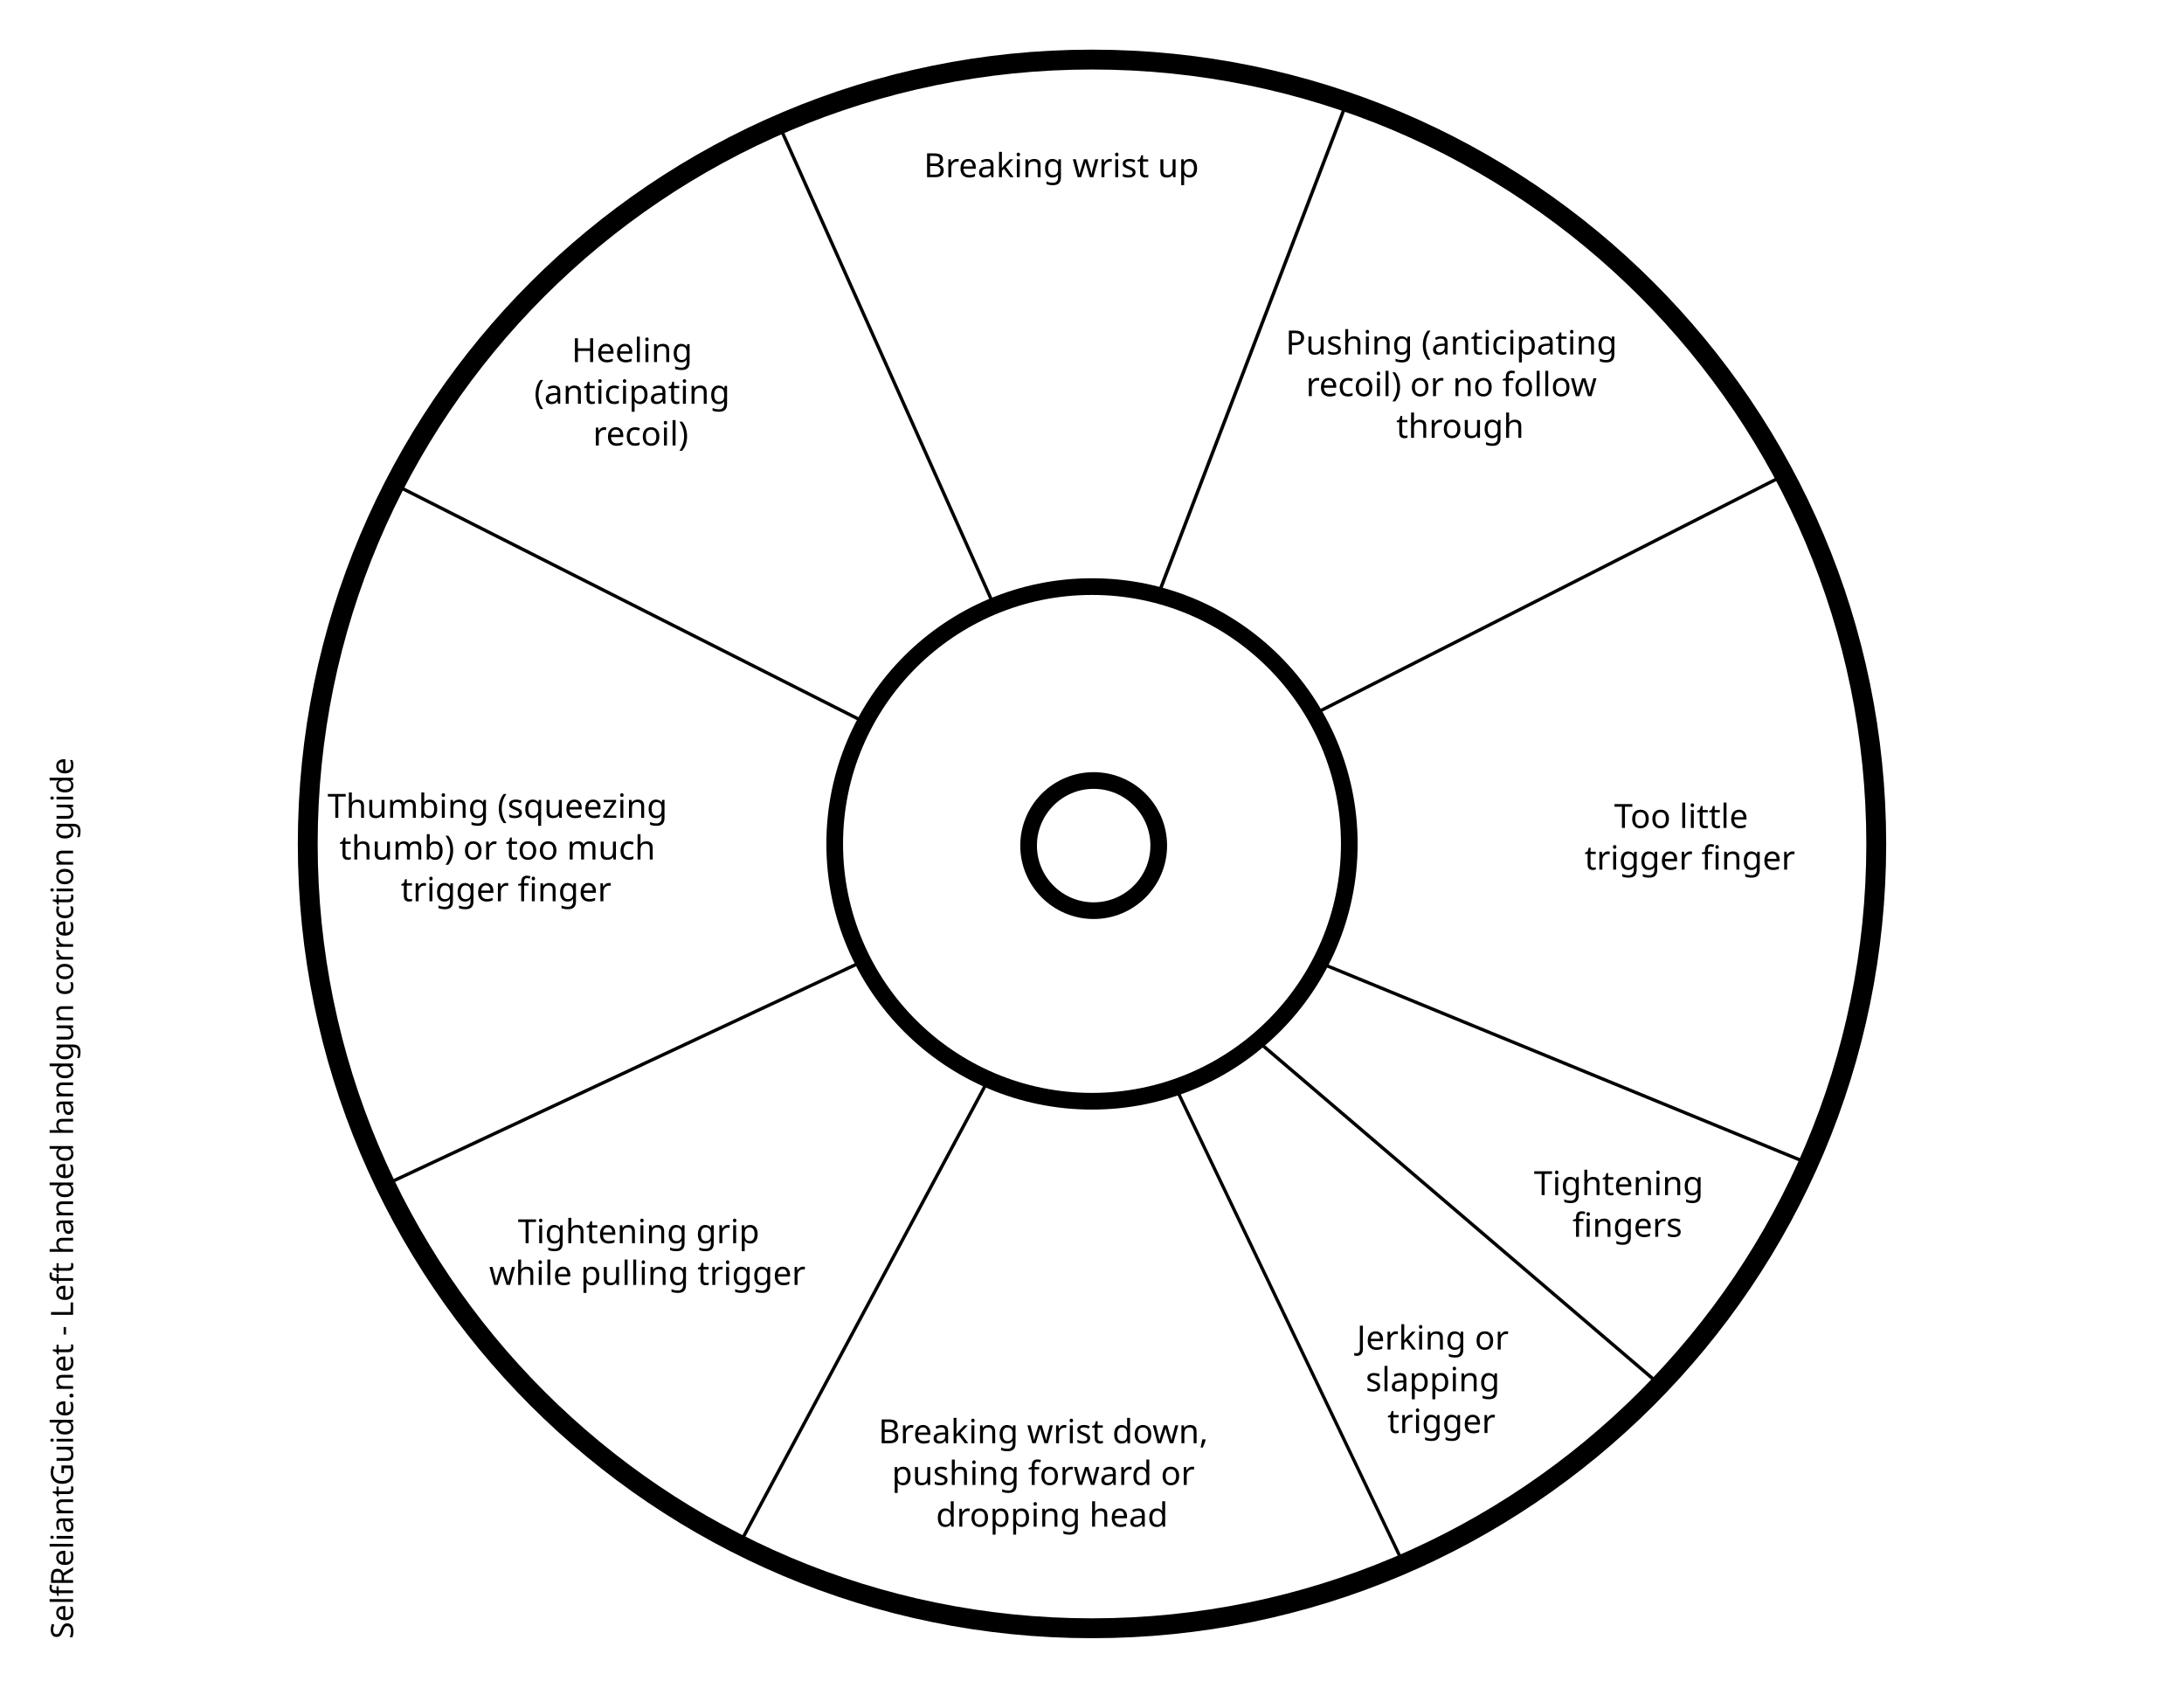
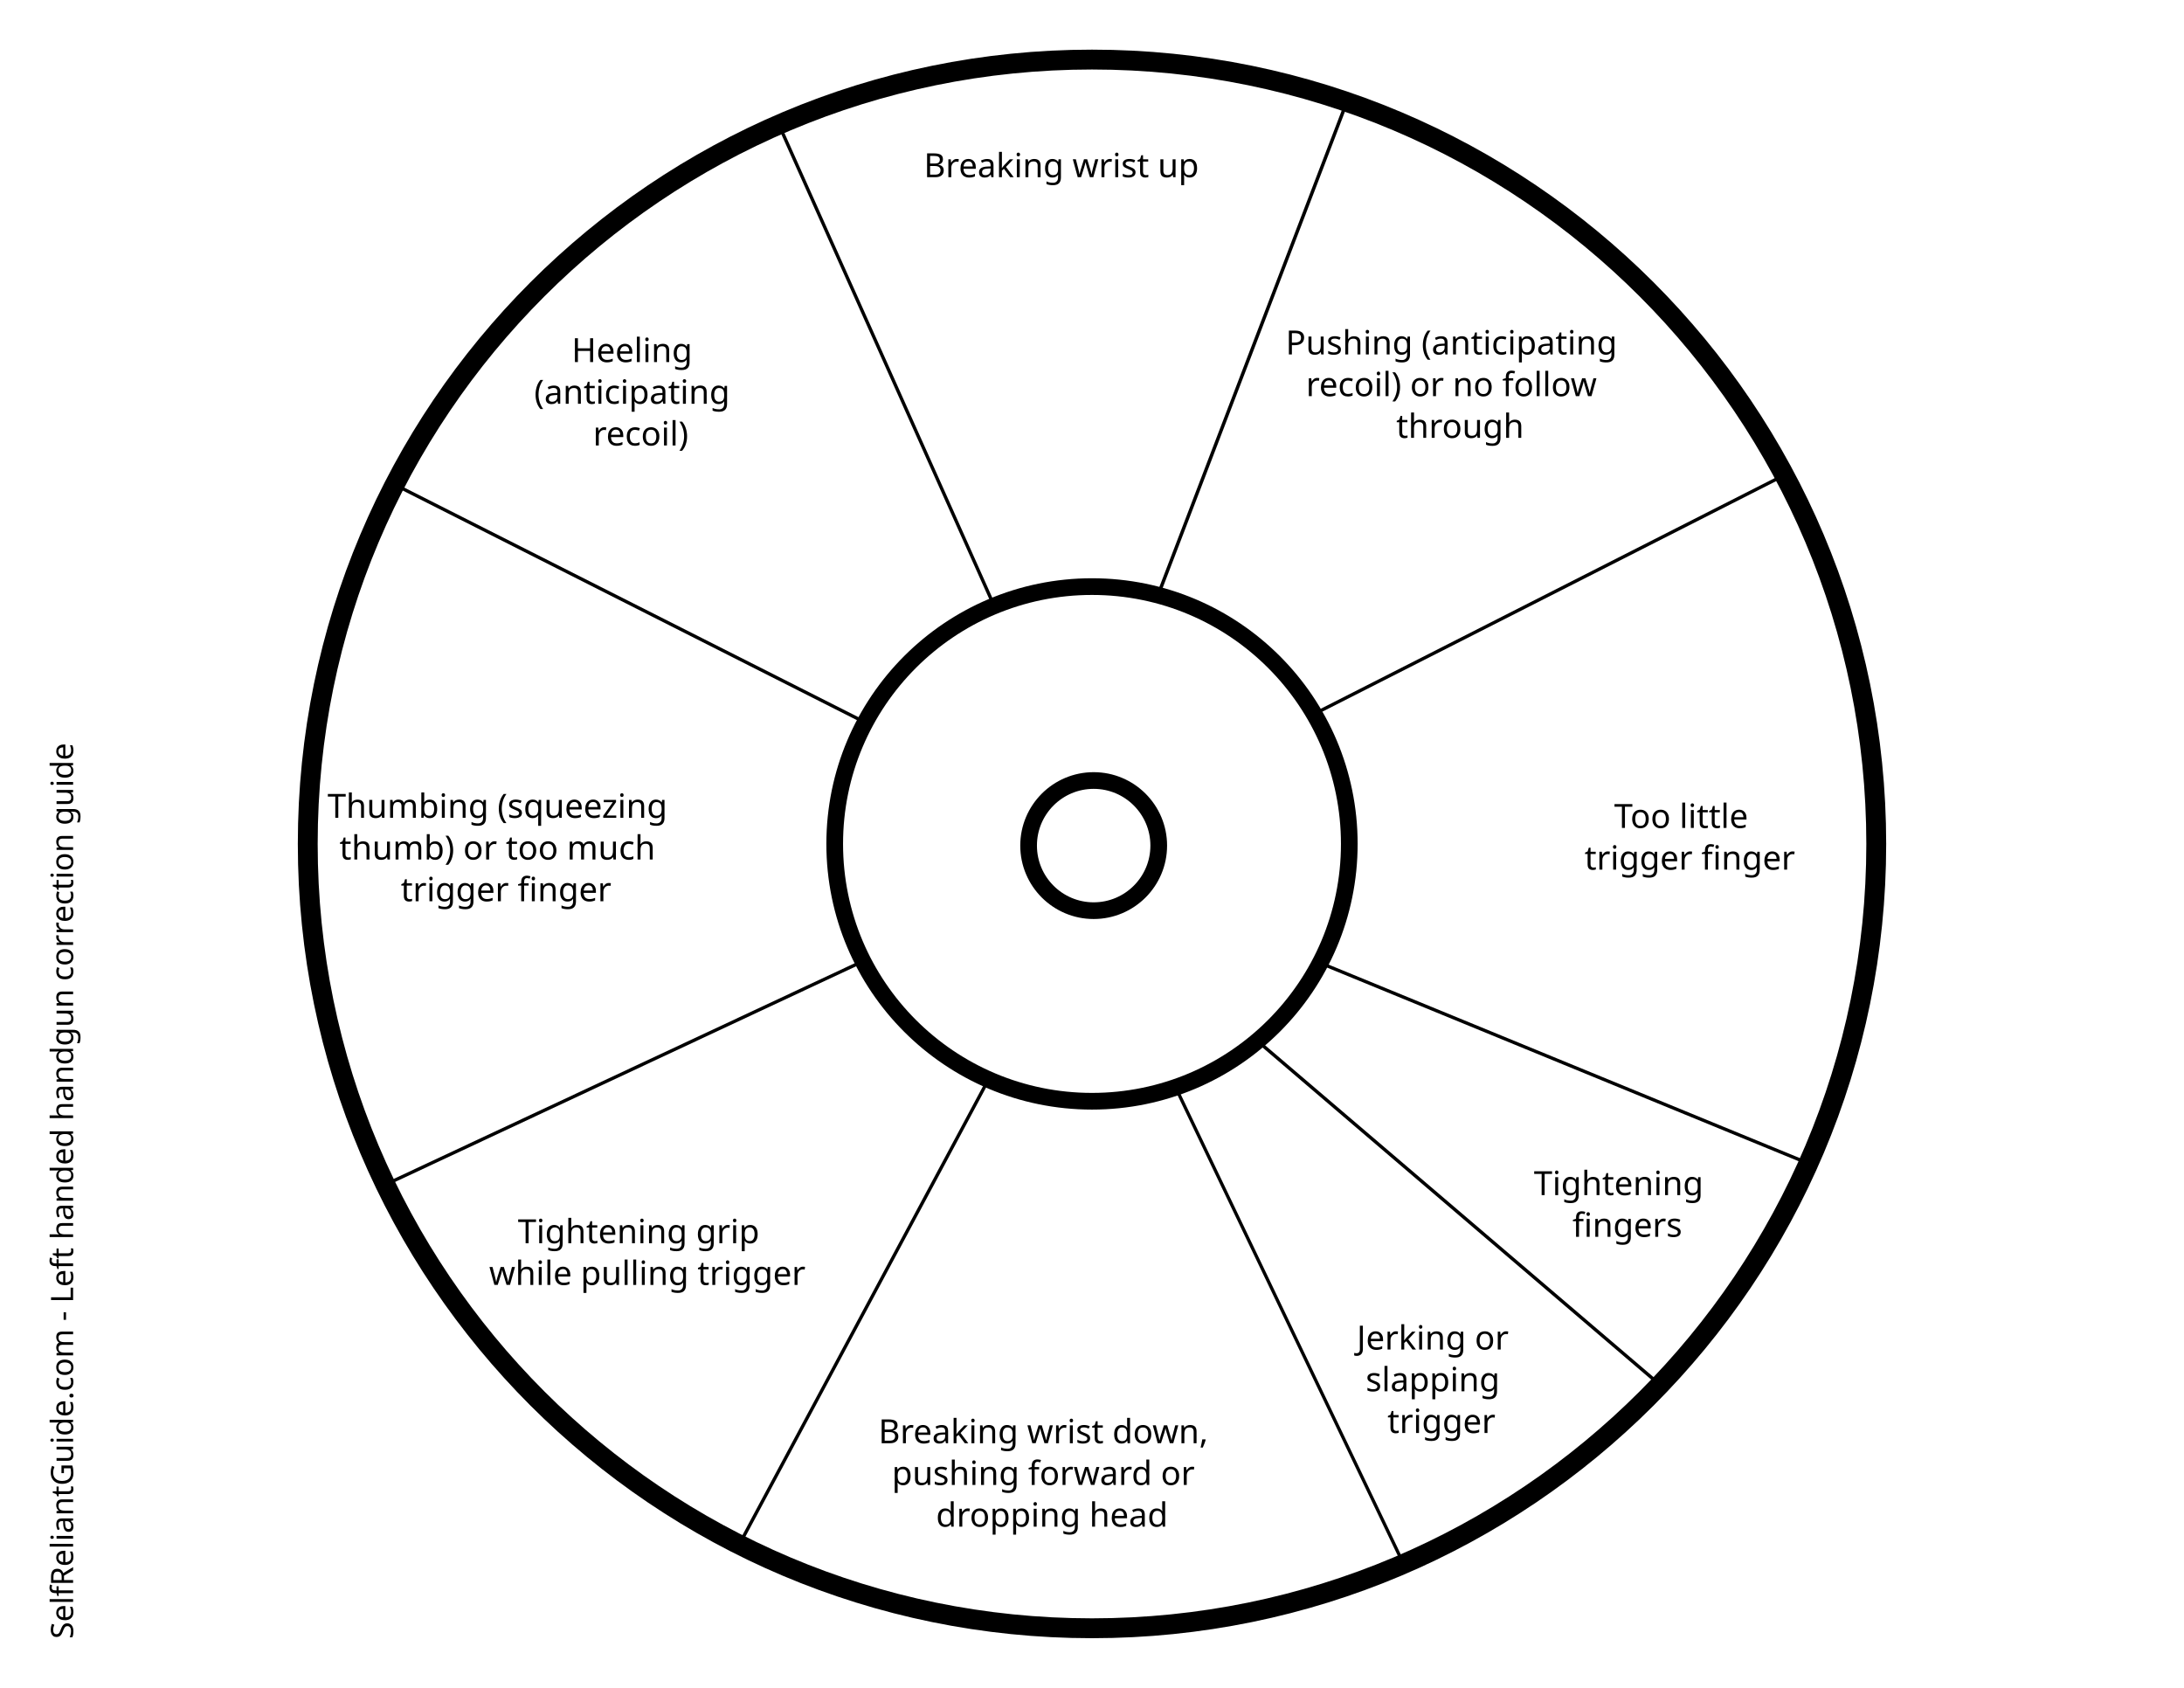
<svg xmlns="http://www.w3.org/2000/svg" width="990" height="765" id="svg2" version="1.1">
  <defs id="defs76" />
  <g id="g7" transform="translate(0,285)">
    <path id="path2387" d="M 147.702,123.393" stroke-miterlimit="4" style="fill:none;stroke:#000000;stroke-width:1.251;stroke-miterlimit:4" />
    <circle id="svg_2" r="77.105" cy="242" cx="320" transform="matrix(-1.512605,0,0,1.512605,979.0337,-268.5504)" style="fill:none;stroke:#000000;stroke-width:5" d="m 397.105,242 c 0,42.584 -34.521,77.105 -77.105,77.105 -42.584,0 -77.105,-34.521 -77.105,-77.105 0,-42.584 34.521,-77.105 77.105,-77.105 42.584,0 77.105,34.521 77.105,77.105 z" />
    <circle id="svg_3" r="19.5" cy="242.5" cx="319.5" transform="matrix(-1.512605,0,0,1.512605,979.0337,-268.5504)" style="fill:none;stroke:#000000;stroke-width:5" d="m 339,242.5 c 0,10.77 -8.73,19.5 -19.5,19.5 -10.77,0 -19.5,-8.73 -19.5,-19.5 0,-10.77 8.73,-19.5 19.5,-19.5 10.77,0 19.5,8.73 19.5,19.5 z" />
    <circle id="svg_5" r="197.422" cy="242" cx="320" transform="matrix(-1.800704,0,0,1.800703,1071.225,-338.2702)" style="fill:none;stroke:#000000;stroke-width:5" d="m 517.422,242 c 0,109.033 -88.389,197.422 -197.422,197.422 -109.033,0 -197.422,-88.389 -197.422,-197.422 0,-109.033 88.389,-197.422 197.422,-197.422 109.033,0 197.422,88.389 197.422,197.422 z" />
    <path style="fill:none;stroke:#000000;stroke-width:1.513px;stroke-linecap:butt;stroke-linejoin:miter;stroke-opacity:1" d="M 808.035,-69.266 593.427,39.759" id="path3057" />
    <path style="fill:none;stroke:#000000;stroke-width:1.513px;stroke-linecap:butt;stroke-linejoin:miter;stroke-opacity:1" d="M 389.147,40.907 177.982,-65.823" id="path3059" />
    <path style="fill:none;stroke:#000000;stroke-width:1.553px;stroke-linecap:butt;stroke-linejoin:miter;stroke-opacity:1" d="M 610.622,-239.097 525.528,-16.761" id="path3061" />
    <path style="fill:none;stroke:#000000;stroke-width:1.513px;stroke-linecap:butt;stroke-linejoin:miter;stroke-opacity:1" d="m 352.423,-229.936 97.549,218.051" id="path3063" />
    <path style="fill:none;stroke:#000000;stroke-width:1.513px;stroke-linecap:butt;stroke-linejoin:miter;stroke-opacity:1" d="M 390.295,151.08 176.834,250.925" id="path3065" />
    <path style="fill:none;stroke:#000000;stroke-width:1.513px;stroke-linecap:butt;stroke-linejoin:miter;stroke-opacity:1" d="M 818.364,241.744 600.313,152.228" id="path3067" />
    <path style="fill:none;stroke:#000000;stroke-width:1.53px;stroke-linecap:butt;stroke-linejoin:miter;stroke-opacity:1" d="M 755.235,345.023 571.086,187.744" id="path3069" />
    <path style="fill:none;stroke:#000000;stroke-width:1.48px;stroke-linecap:butt;stroke-linejoin:miter;stroke-opacity:1" d="M 634.758,420.792 533.734,209.594" id="path3071" />
    <path style="fill:none;stroke:#000000;stroke-width:1.513px;stroke-linecap:butt;stroke-linejoin:miter;stroke-opacity:1" d="M 336.356,412.742 447.677,205.019" id="path3073" />
    <text xml:space="preserve" style="font-size:15.126px;font-style:normal;font-weight:normal;text-align:center;line-height:125%;letter-spacing:0px;word-spacing:0px;text-anchor:middle;fill:#000000;fill-opacity:1;stroke:none;font-family:Sans" x="663.233" y="326.669" id="text3188">
      <tspan x="663.233" y="326.669" id="tspan3192" style="text-align:center;text-anchor:middle">Jerking or</tspan>
      <tspan x="663.233" y="345.577" id="tspan3194" style="text-align:center;text-anchor:middle">slapping</tspan>
      <tspan x="663.233" y="364.484" id="tspan3252" style="text-align:center;text-anchor:middle">trigger</tspan>
    </text>
    <text xml:space="preserve" style="font-size:15.126px;font-style:normal;font-weight:normal;text-align:center;line-height:125%;letter-spacing:0px;word-spacing:0px;text-anchor:middle;fill:#000000;fill-opacity:1;stroke:none;font-family:Sans" x="747.481" y="256.663" id="text3196">
      <tspan id="tspan3198" x="747.481" y="256.663" style="text-align:center;text-anchor:middle">Tightening</tspan>
      <tspan x="747.481" y="275.571" id="tspan3200" style="text-align:center;text-anchor:middle">fingers</tspan>
    </text>
    <text xml:space="preserve" style="font-size:15.126px;font-style:normal;font-weight:normal;text-align:center;line-height:125%;letter-spacing:0px;word-spacing:0px;text-anchor:middle;fill:#000000;fill-opacity:1;stroke:none;font-family:Sans" x="775.831" y="90.256" id="text3202">
      <tspan x="775.831" y="90.256" id="tspan3206" style="text-align:center;text-anchor:middle">Too little</tspan>
      <tspan x="775.831" y="109.163" id="tspan3210" style="text-align:center;text-anchor:middle">trigger finger</tspan>
    </text>
    <text xml:space="preserve" style="font-size:15.126px;font-style:normal;font-weight:normal;line-height:125%;letter-spacing:0px;word-spacing:0px;fill:#000000;fill-opacity:1;stroke:none;font-family:Sans" x="671.682" y="-124.353" id="text3212">
      <tspan id="tspan3214" x="671.682" y="-124.353" style="text-align:center;text-anchor:middle">Pushing (anticipating</tspan>
      <tspan x="671.682" y="-105.445" id="tspan3216" style="text-align:center;text-anchor:middle">recoil) or no follow</tspan>
      <tspan x="671.682" y="-86.538" id="tspan3218" style="text-align:center;text-anchor:middle">through</tspan>
    </text>
    <text xml:space="preserve" style="font-size:15.126px;font-style:normal;font-weight:normal;line-height:125%;letter-spacing:0px;word-spacing:0px;fill:#000000;fill-opacity:1;stroke:none;font-family:Sans" x="490.951" y="-204.688" id="text3220">
      <tspan id="tspan3222" x="490.951" y="-204.688" style="text-align:center;text-anchor:middle">Breaking wrist up</tspan>
    </text>
    <text xml:space="preserve" style="font-size:15.126px;font-style:normal;font-weight:normal;line-height:125%;letter-spacing:0px;word-spacing:0px;fill:#000000;fill-opacity:1;stroke:none;font-family:Sans" x="300.265" y="-120.91" id="text3224">
      <tspan id="tspan3226" x="300.265" y="-120.91" style="text-align:center;text-anchor:middle">Heeling</tspan>
      <tspan x="300.265" y="-102.002" id="tspan3244" style="text-align:center;text-anchor:middle">(anticipating</tspan>
      <tspan x="300.265" y="-83.095" id="tspan3228" style="text-align:center;text-anchor:middle">recoil)</tspan>
    </text>
    <text xml:space="preserve" style="font-size:15.126px;font-style:normal;font-weight:normal;line-height:125%;letter-spacing:0px;word-spacing:0px;fill:#000000;fill-opacity:1;stroke:none;font-family:Sans" x="239.242" y="85.665" id="text3230">
      <tspan id="tspan3232" x="239.242" y="85.665" style="text-align:center;text-anchor:middle">Thumbing (squeezing</tspan>
      <tspan x="239.242" y="104.573" id="tspan3234" style="text-align:center;text-anchor:middle">thumb) or too much</tspan>
      <tspan x="239.242" y="123.48" id="tspan3236" style="text-align:center;text-anchor:middle">trigger finger</tspan>
    </text>
    <text xml:space="preserve" style="font-size:15.126px;font-style:normal;font-weight:normal;text-align:center;line-height:125%;letter-spacing:0px;word-spacing:0px;text-anchor:middle;fill:#000000;fill-opacity:1;stroke:none;font-family:Sans" x="303.262" y="278.468" id="text3238">
      <tspan id="tspan3240" x="303.262" y="278.468" style="text-align:center;text-anchor:middle">Tightening grip</tspan>
      <tspan x="303.262" y="297.376" id="tspan3242" style="text-align:center;text-anchor:middle">while pulling trigger</tspan>
    </text>
    <text xml:space="preserve" style="font-size:15.126px;font-style:normal;font-weight:normal;text-align:center;line-height:125%;letter-spacing:0px;word-spacing:0px;text-anchor:middle;fill:#000000;fill-opacity:1;stroke:none;font-family:Sans" x="486.697" y="369.132" id="text3256">
      <tspan id="tspan3258" x="486.697" y="369.132">Breaking wrist down,</tspan>
      <tspan x="486.697" y="388.039" id="tspan3260">pushing forward or</tspan>
      <tspan x="486.697" y="406.947" id="tspan3262">dropping head</tspan>
    </text>
    <text xml:space="preserve" style="font-size:14px;font-style:normal;font-weight:normal;text-align:start;line-height:125%;letter-spacing:0px;word-spacing:0px;writing-mode:lr-tb;text-anchor:start;fill:#000000;fill-opacity:1;stroke:none;font-family:Sans" x="-457.791" y="33.137" id="text3179" transform="matrix(0,-1,1,0,0,0)">
-       <tspan id="tspan3181" x="-457.791" y="33.137" style="font-size:14px;text-align:start;text-anchor:start">SelfReliantGuide.net - Left handed handgun correction guide</tspan>
+       <tspan id="tspan3181" x="-457.791" y="33.137" style="font-size:14px;text-align:start;text-anchor:start">SelfReliantGuide.com - Left handed handgun correction guide</tspan>
      <tspan x="-457.791" y="50.637" style="font-size:14px;text-align:start;text-anchor:start" id="tspan3333" />
    </text>
  </g>
</svg>
